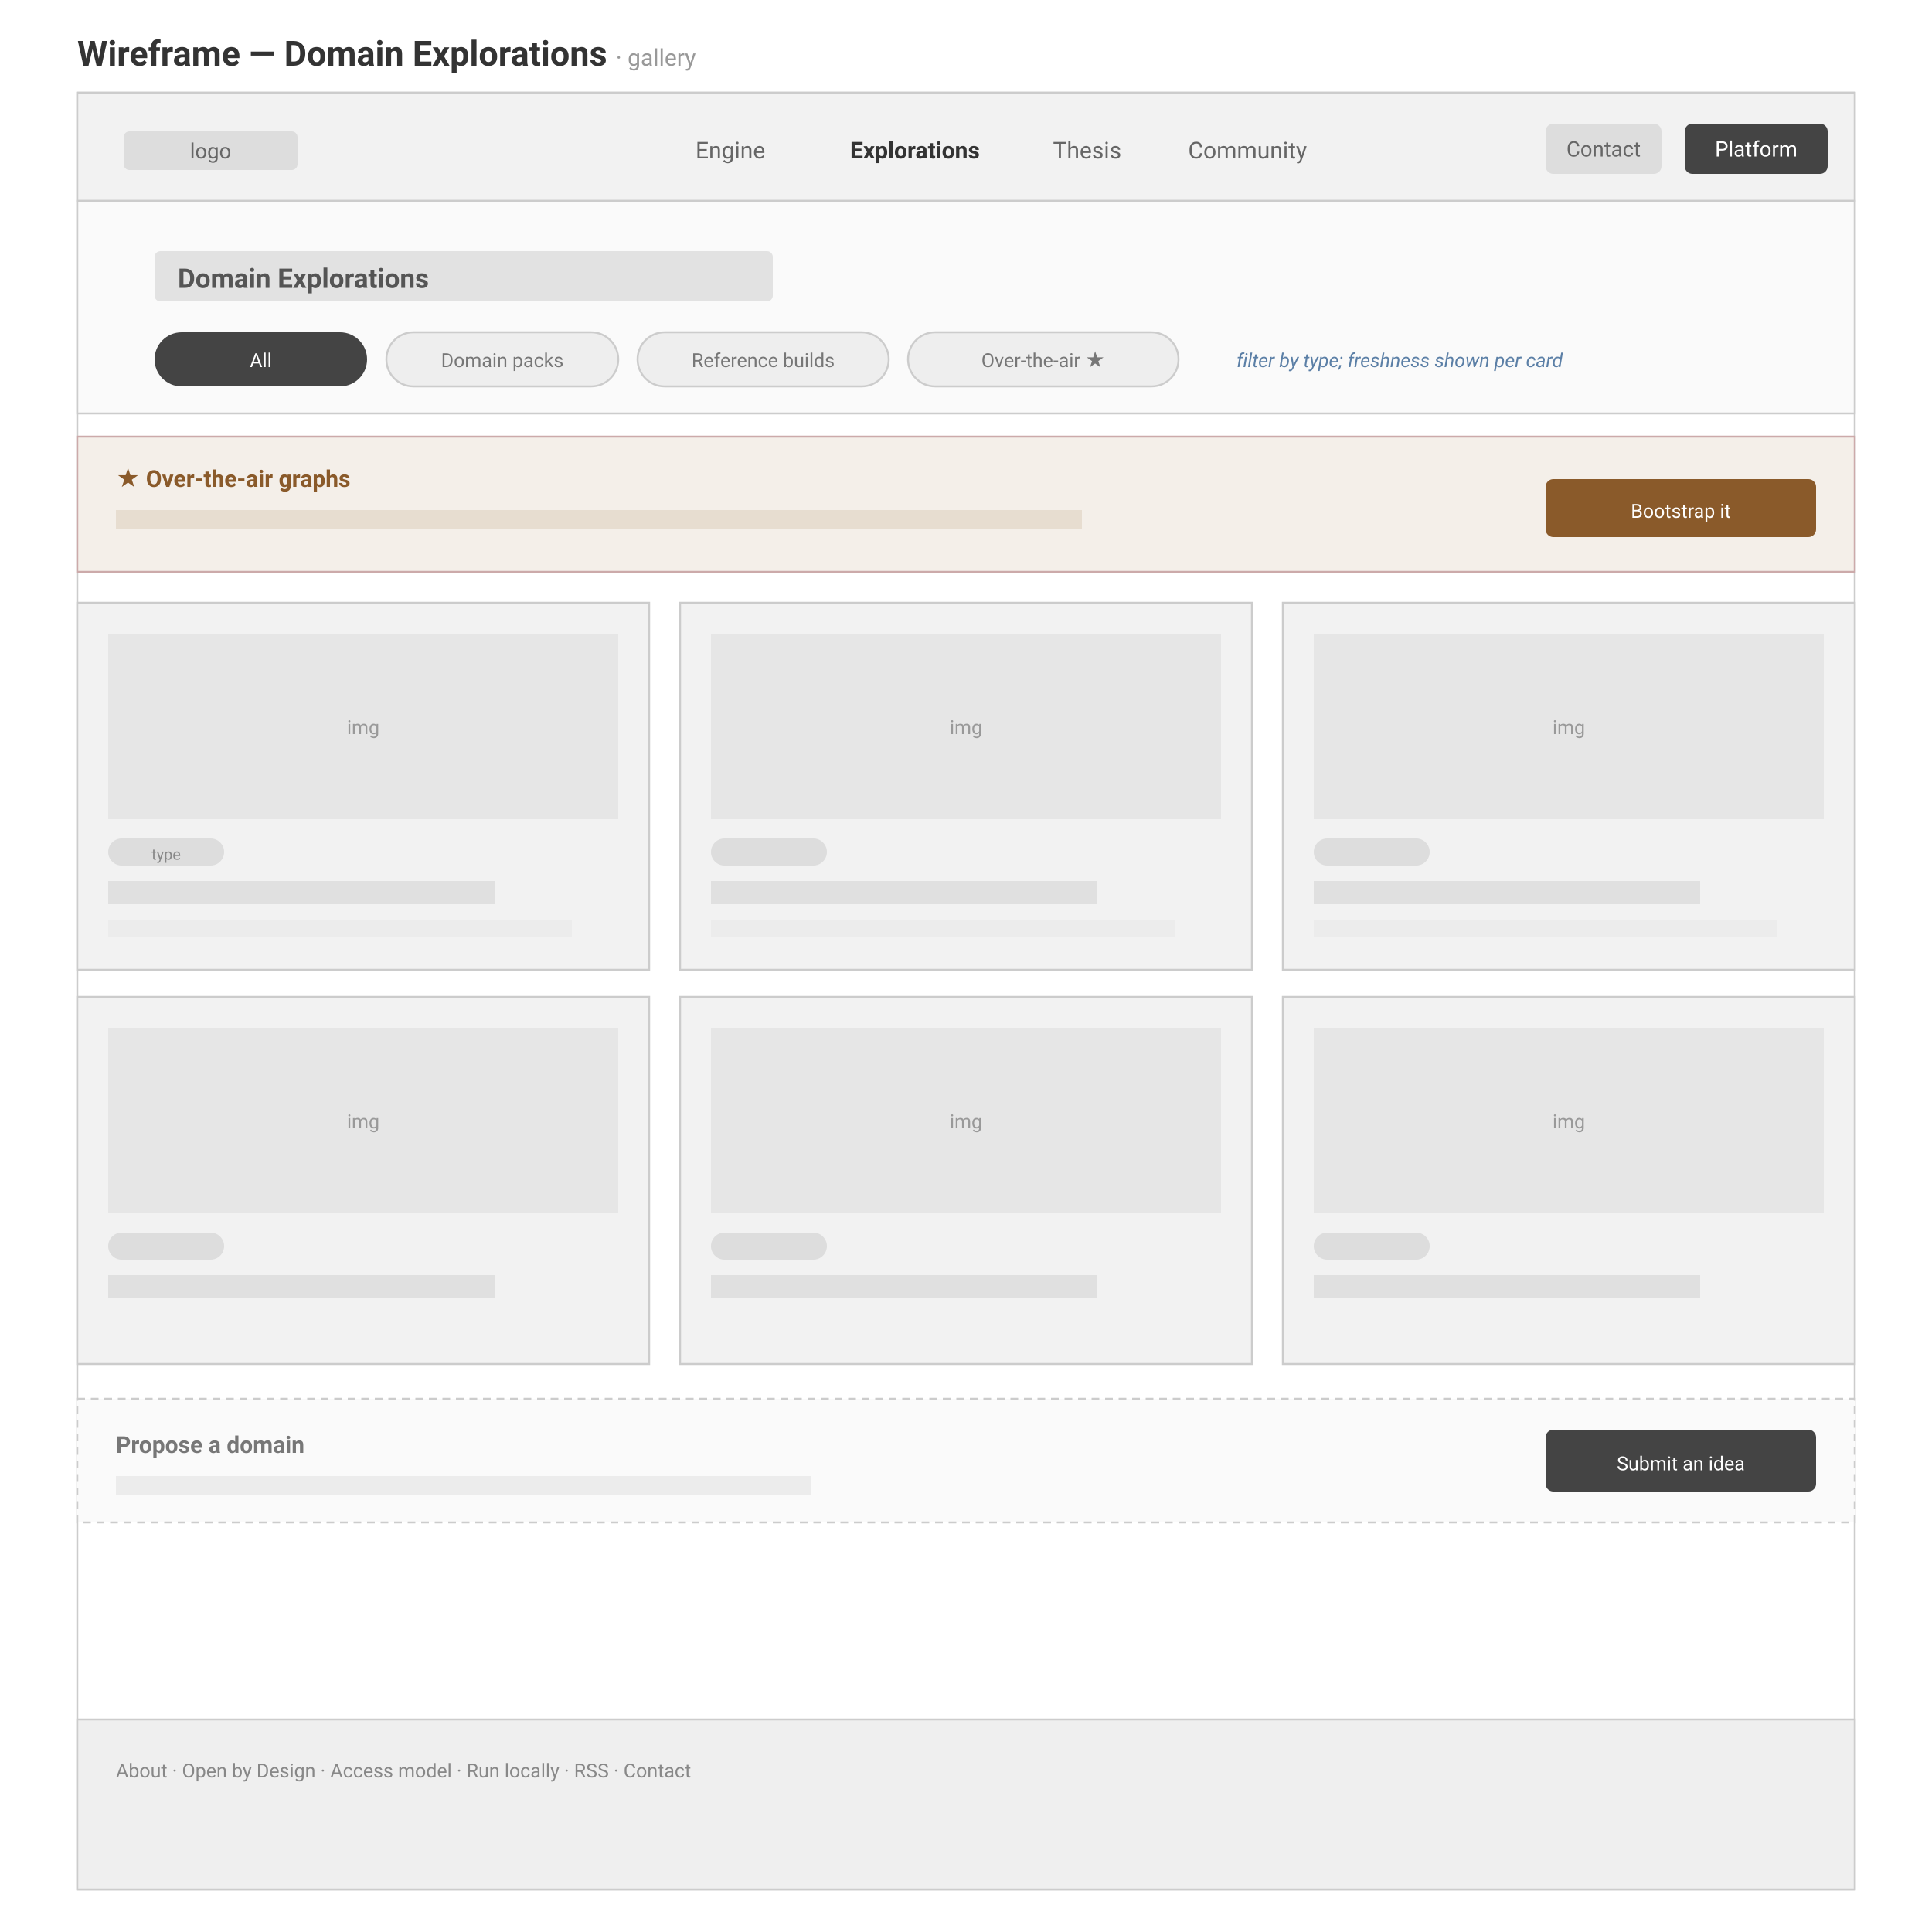
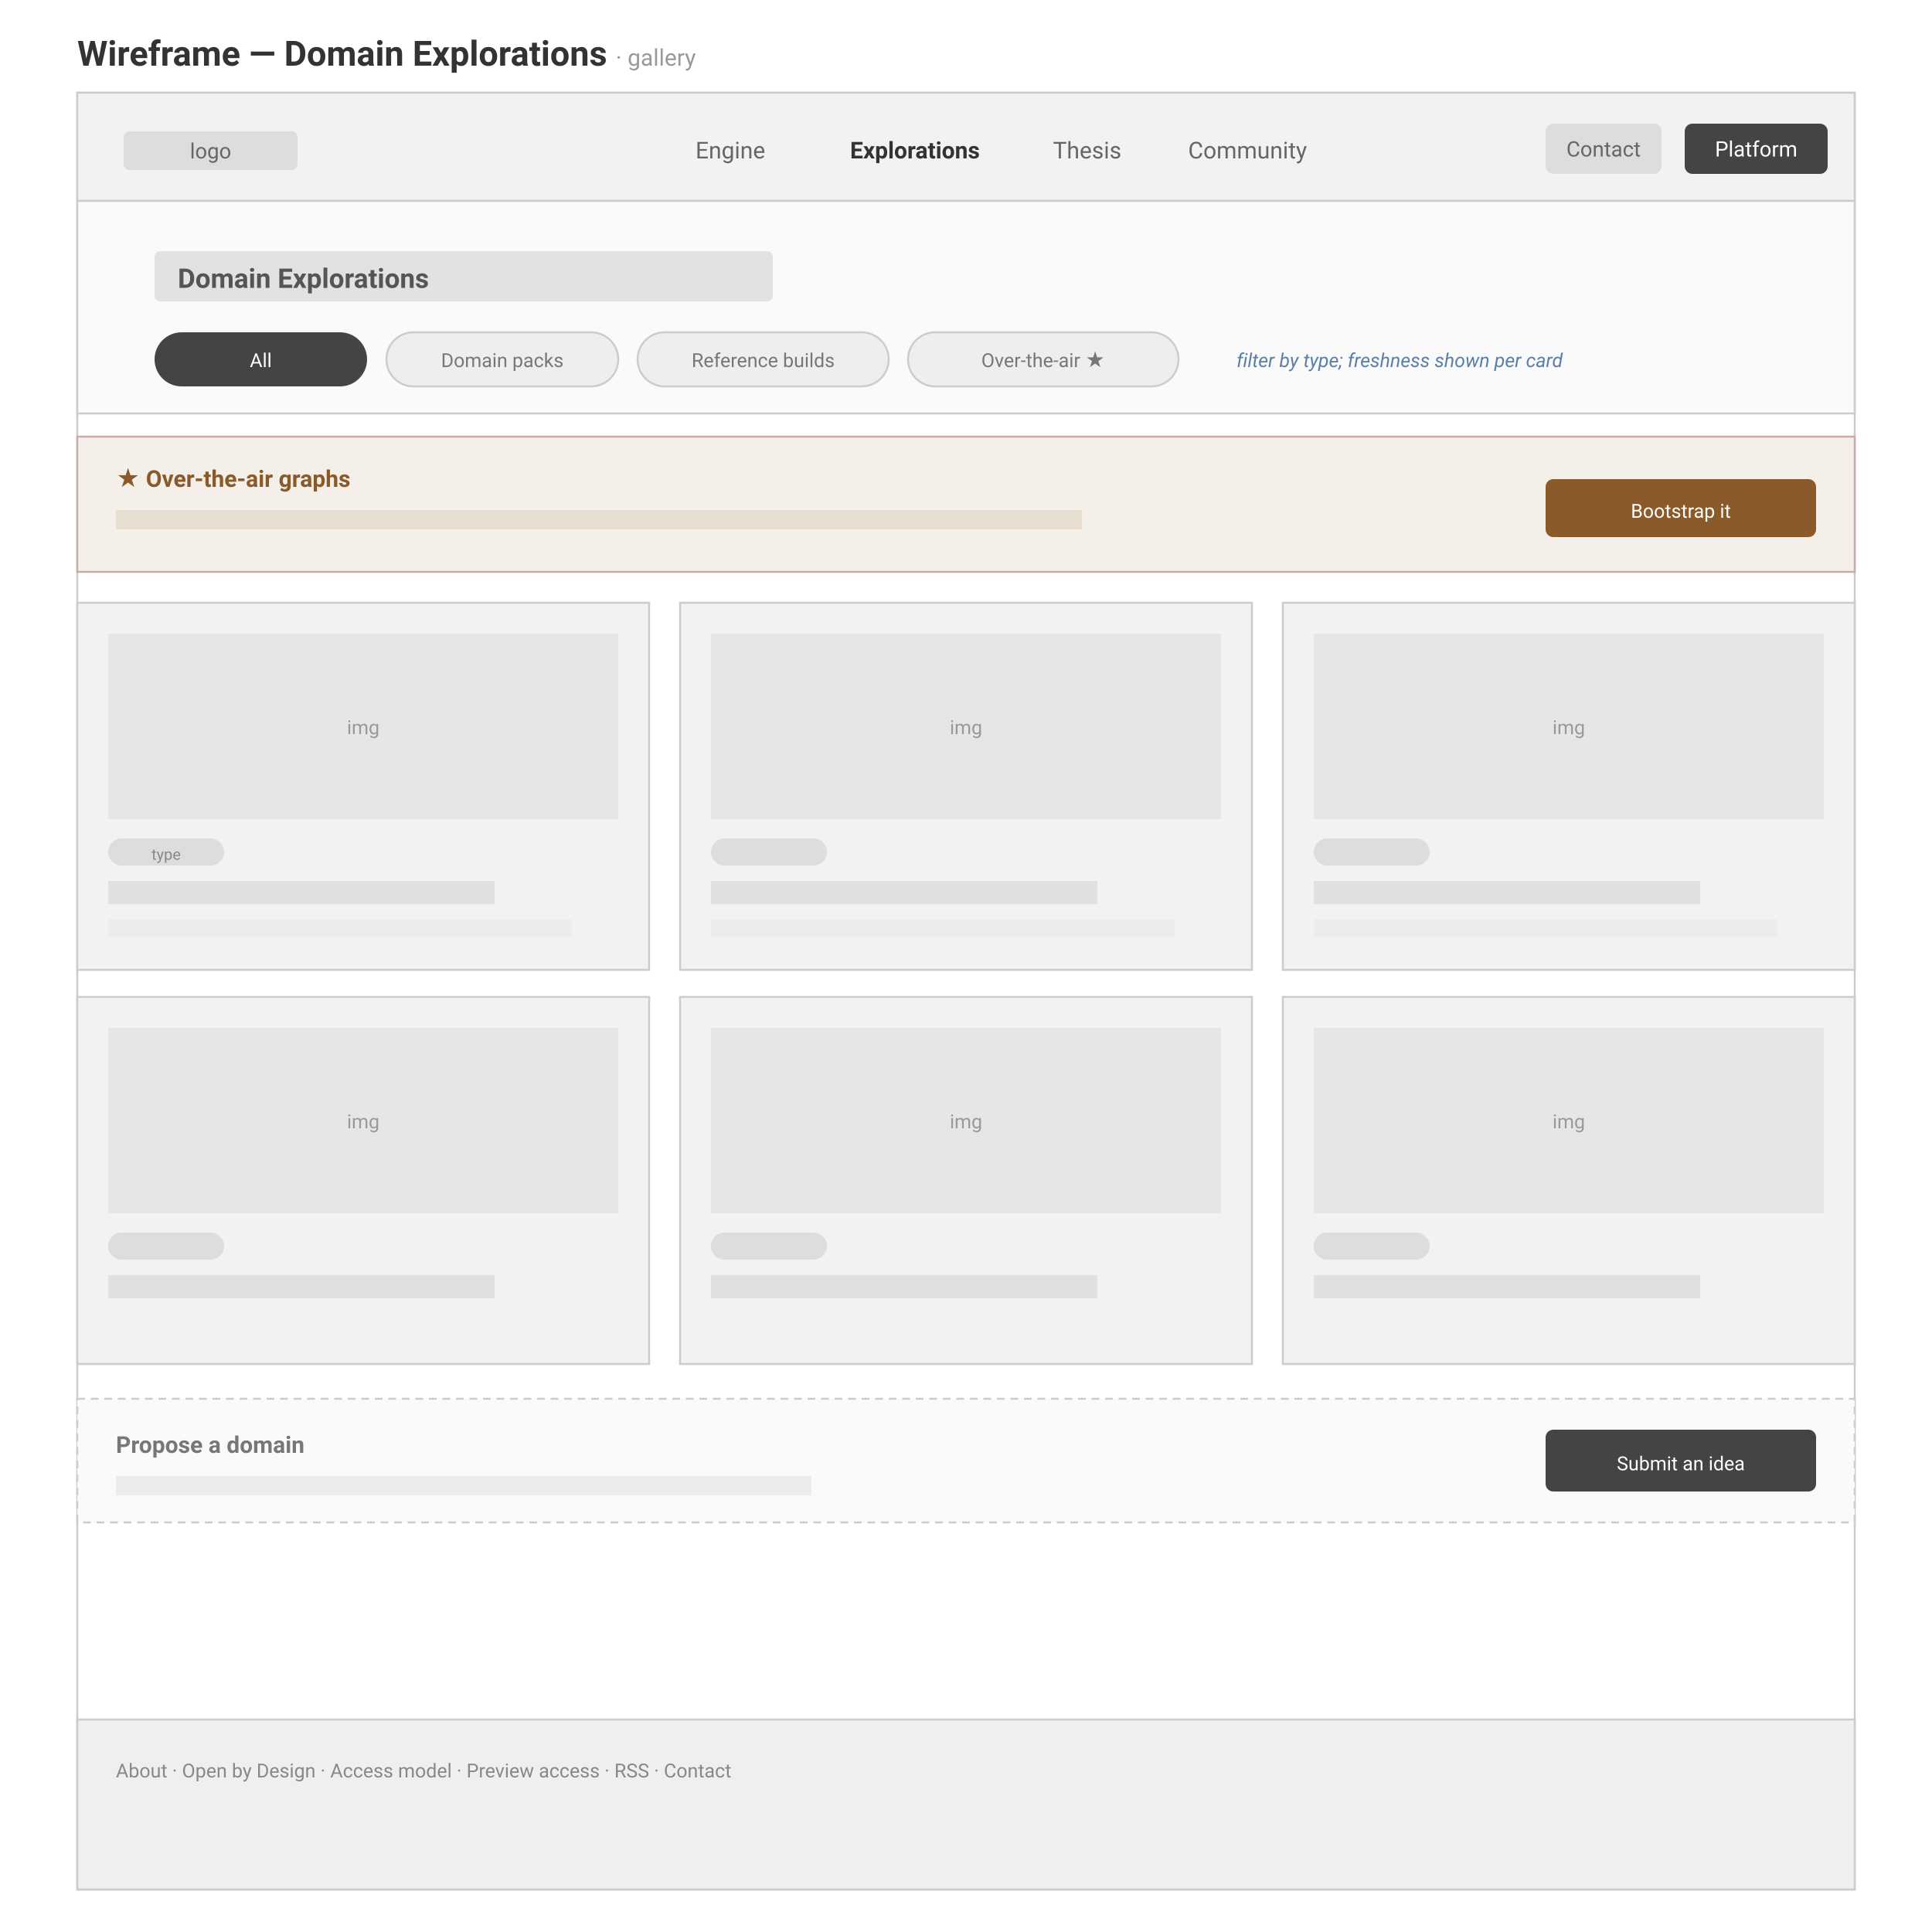
<svg xmlns="http://www.w3.org/2000/svg" viewBox="0 0 1000 1000" font-family="-apple-system, BlinkMacSystemFont, 'Segoe UI', Roboto, Arial, sans-serif">
  <rect x="0" y="0" width="1000" height="1000" fill="#ffffff" />
  <text x="40" y="34" font-size="18" font-weight="700" fill="#333">Wireframe — Domain Explorations  <tspan font-size="12" font-weight="400" fill="#999">· gallery</tspan>
  </text>
  <rect x="40" y="48" width="920" height="930" fill="#ffffff" stroke="#cccccc" />
  <rect x="40" y="48" width="920" height="56" fill="#F2F2F2" stroke="#cccccc" />
  <rect x="64" y="68" width="90" height="20" rx="3" fill="#ddd" />
  <text x="109" y="82" font-size="11" text-anchor="middle" fill="#666">logo</text>
  <text x="360" y="82" font-size="12" fill="#666">Engine</text>
  <text x="440" y="82" font-size="12" font-weight="700" fill="#333">Explorations</text>
  <text x="545" y="82" font-size="12" fill="#666">Thesis</text>
  <text x="615" y="82" font-size="12" fill="#666">Community</text>
  <rect x="800" y="64" width="60" height="26" rx="4" fill="#ddd" />
  <text x="830" y="81" font-size="11" text-anchor="middle" fill="#666">Contact</text>
  <rect x="872" y="64" width="74" height="26" rx="4" fill="#444" />
  <text x="909" y="81" font-size="11" text-anchor="middle" fill="#fff">Platform</text>
  <rect x="40" y="104" width="920" height="110" fill="#FAFAFA" stroke="#cccccc" />
  <rect x="80" y="130" width="320" height="26" rx="3" fill="#e2e2e2" />
  <text x="92" y="149" font-size="14" font-weight="700" fill="#555">Domain Explorations</text>
  <rect x="80" y="172" width="110" height="28" rx="14" fill="#444" />
  <text x="135" y="190" font-size="10" text-anchor="middle" fill="#fff">All</text>
  <rect x="200" y="172" width="120" height="28" rx="14" fill="#eee" stroke="#ccc" />
  <text x="260" y="190" font-size="10" text-anchor="middle" fill="#777">Domain packs</text>
  <rect x="330" y="172" width="130" height="28" rx="14" fill="#eee" stroke="#ccc" />
  <text x="395" y="190" font-size="10" text-anchor="middle" fill="#777">Reference builds</text>
  <rect x="470" y="172" width="140" height="28" rx="14" fill="#eee" stroke="#ccc" />
  <text x="540" y="190" font-size="10" text-anchor="middle" fill="#777">Over-the-air ★</text>
  <text x="640" y="190" font-size="10" font-style="italic" fill="#5B7FA6">filter by type; freshness shown per card</text>
  <rect x="40" y="226" width="920" height="70" fill="#F4EFE9" stroke="#caa" />
  <text x="60" y="252" font-size="12" font-weight="700" fill="#8a5a2a">★ Over-the-air graphs</text>
  <rect x="60" y="264" width="500" height="10" fill="#e7ddd0" />
  <rect x="800" y="248" width="140" height="30" rx="4" fill="#8a5a2a" />
  <text x="870" y="268" font-size="10" text-anchor="middle" fill="#fff">Bootstrap it</text>
  <g>
    <rect x="40" y="312" width="296" height="190" fill="#F2F2F2" stroke="#ccc" />
    <rect x="56" y="328" width="264" height="96" fill="#E6E6E6" />
    <text x="188" y="380" font-size="10" text-anchor="middle" fill="#999">img</text>
    <rect x="56" y="434" width="60" height="14" rx="7" fill="#ddd" />
    <text x="86" y="445" font-size="8" text-anchor="middle" fill="#888">type</text>
    <rect x="56" y="456" width="200" height="12" fill="#e0e0e0" />
    <rect x="56" y="476" width="240" height="9" fill="#ececec" />
    <rect x="352" y="312" width="296" height="190" fill="#F2F2F2" stroke="#ccc" />
    <rect x="368" y="328" width="264" height="96" fill="#E6E6E6" />
    <text x="500" y="380" font-size="10" text-anchor="middle" fill="#999">img</text>
    <rect x="368" y="434" width="60" height="14" rx="7" fill="#ddd" />
    <rect x="368" y="456" width="200" height="12" fill="#e0e0e0" />
    <rect x="368" y="476" width="240" height="9" fill="#ececec" />
    <rect x="664" y="312" width="296" height="190" fill="#F2F2F2" stroke="#ccc" />
    <rect x="680" y="328" width="264" height="96" fill="#E6E6E6" />
    <text x="812" y="380" font-size="10" text-anchor="middle" fill="#999">img</text>
    <rect x="680" y="434" width="60" height="14" rx="7" fill="#ddd" />
    <rect x="680" y="456" width="200" height="12" fill="#e0e0e0" />
    <rect x="680" y="476" width="240" height="9" fill="#ececec" />
    <rect x="40" y="516" width="296" height="190" fill="#F2F2F2" stroke="#ccc" />
    <rect x="56" y="532" width="264" height="96" fill="#E6E6E6" />
    <text x="188" y="584" font-size="10" text-anchor="middle" fill="#999">img</text>
    <rect x="56" y="638" width="60" height="14" rx="7" fill="#ddd" />
    <rect x="56" y="660" width="200" height="12" fill="#e0e0e0" />
    <rect x="352" y="516" width="296" height="190" fill="#F2F2F2" stroke="#ccc" />
    <rect x="368" y="532" width="264" height="96" fill="#E6E6E6" />
    <text x="500" y="584" font-size="10" text-anchor="middle" fill="#999">img</text>
    <rect x="368" y="638" width="60" height="14" rx="7" fill="#ddd" />
    <rect x="368" y="660" width="200" height="12" fill="#e0e0e0" />
    <rect x="664" y="516" width="296" height="190" fill="#F2F2F2" stroke="#ccc" />
    <rect x="680" y="532" width="264" height="96" fill="#E6E6E6" />
    <text x="812" y="584" font-size="10" text-anchor="middle" fill="#999">img</text>
    <rect x="680" y="638" width="60" height="14" rx="7" fill="#ddd" />
    <rect x="680" y="660" width="200" height="12" fill="#e0e0e0" />
  </g>
  <rect x="40" y="724" width="920" height="64" fill="#FAFAFA" stroke="#ccc" stroke-dasharray="4 3" />
  <text x="60" y="752" font-size="12" font-weight="700" fill="#777">Propose a domain</text>
  <rect x="60" y="764" width="360" height="10" fill="#ececec" />
  <rect x="800" y="740" width="140" height="32" rx="4" fill="#444" />
  <text x="870" y="761" font-size="10" text-anchor="middle" fill="#fff">Submit an idea</text>
  <rect x="40" y="890" width="920" height="88" fill="#EFEFEF" stroke="#cccccc" />
-   <text x="60" y="920" font-size="10" fill="#888">About · Open by Design · Access model · Run locally · RSS · Contact</text>
+   <text x="60" y="920" font-size="10" fill="#888">About · Open by Design · Access model · Preview access · RSS · Contact</text>
</svg>
